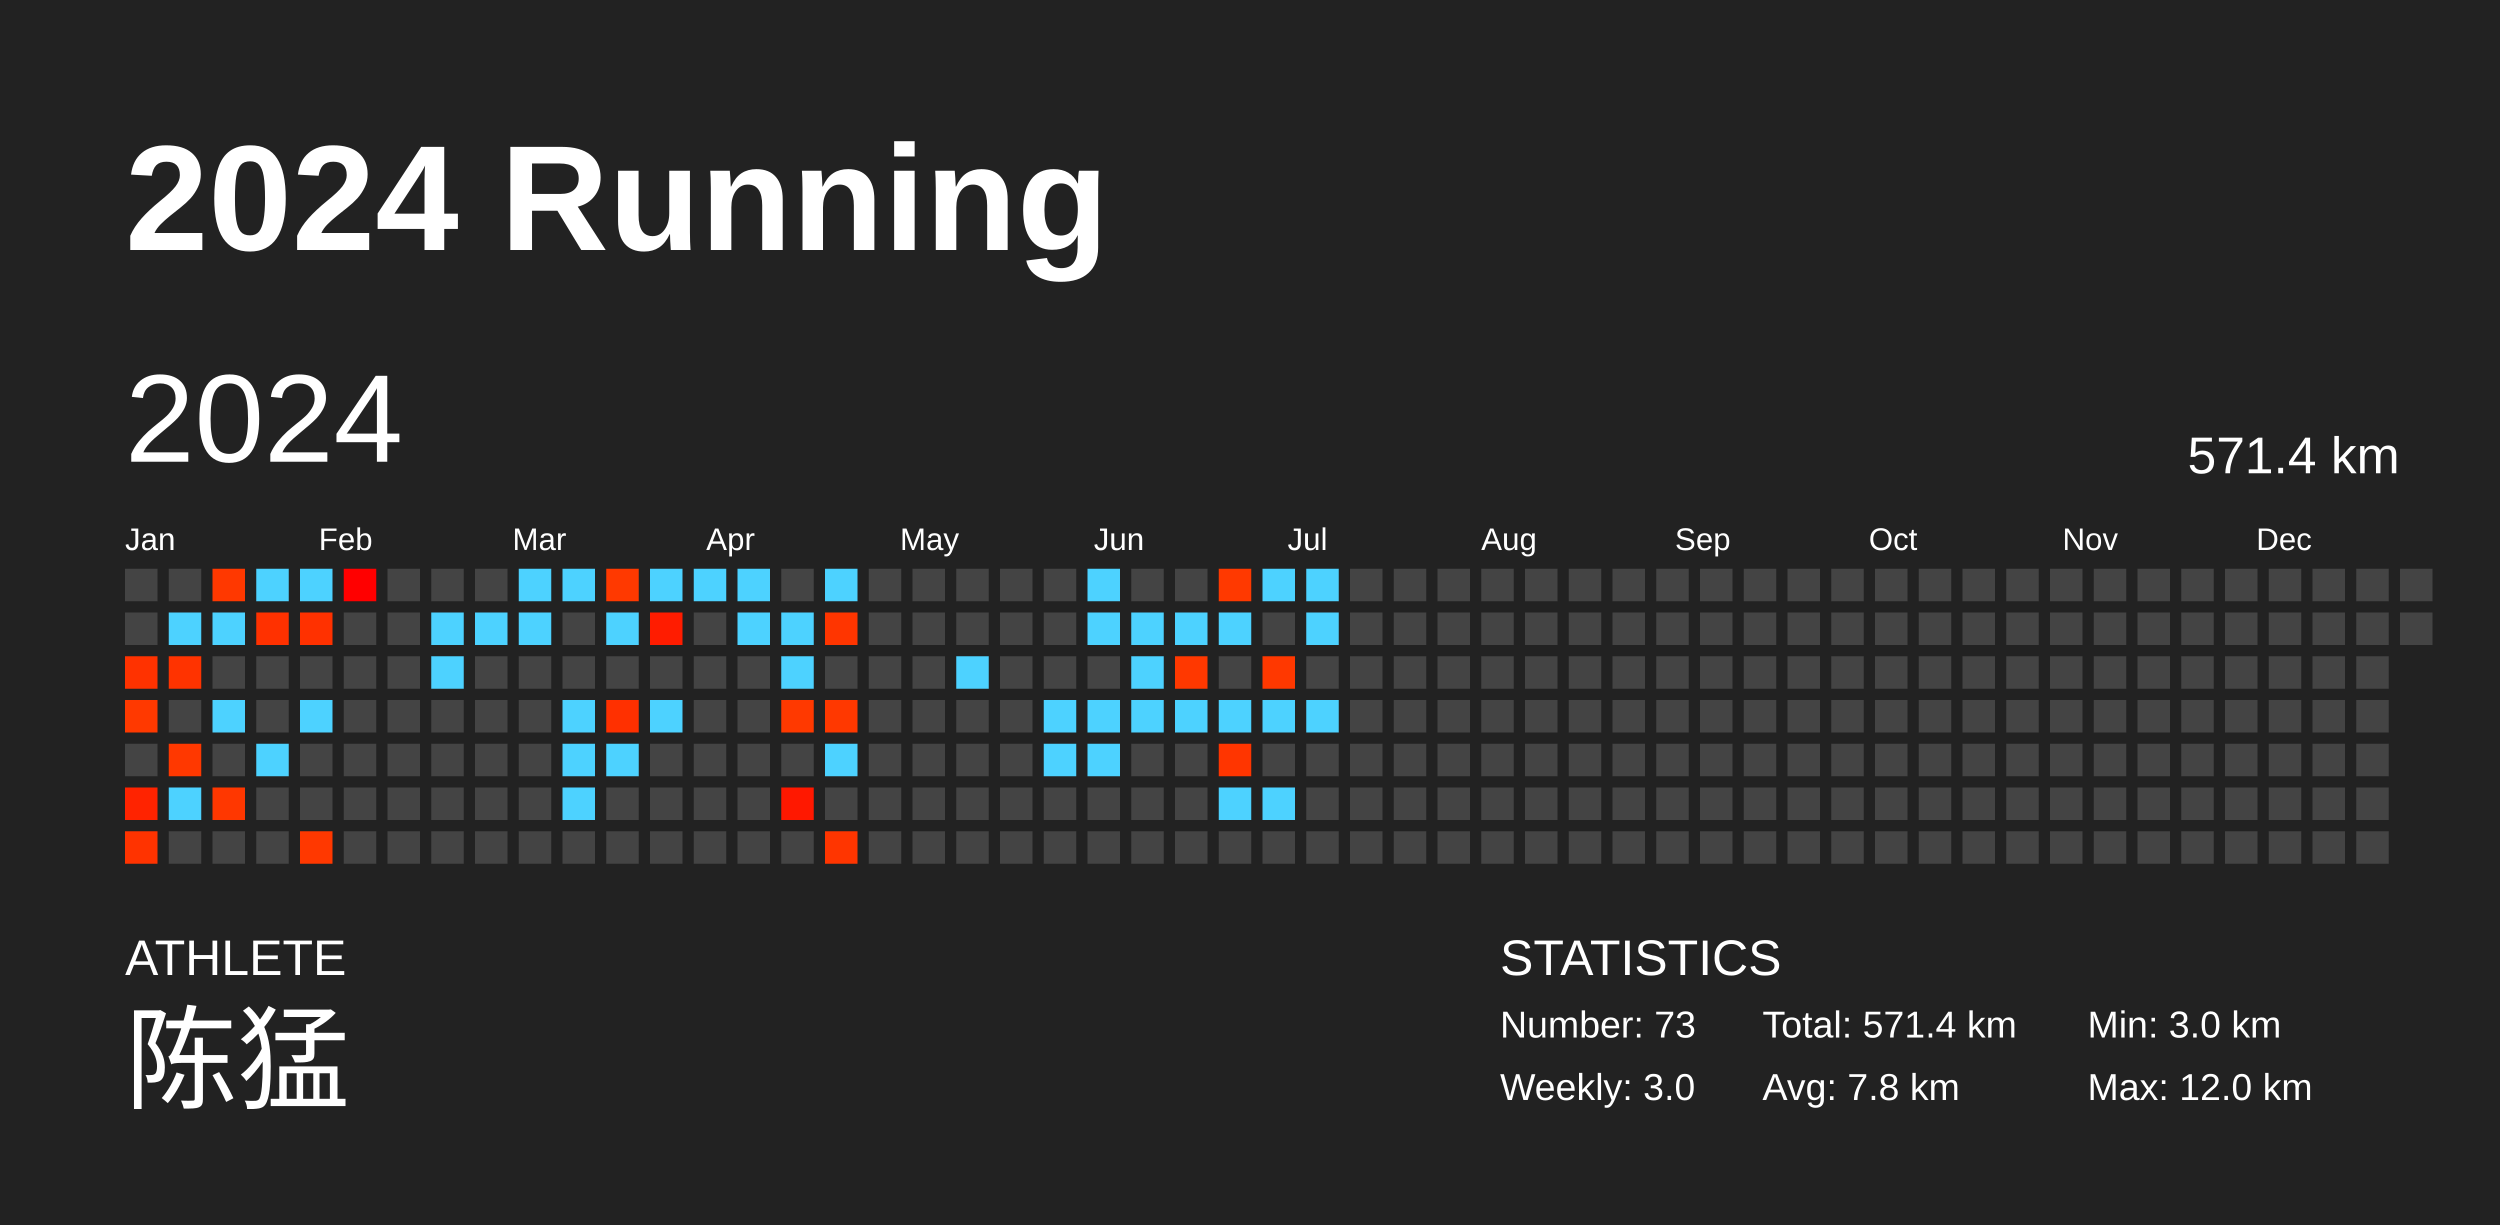
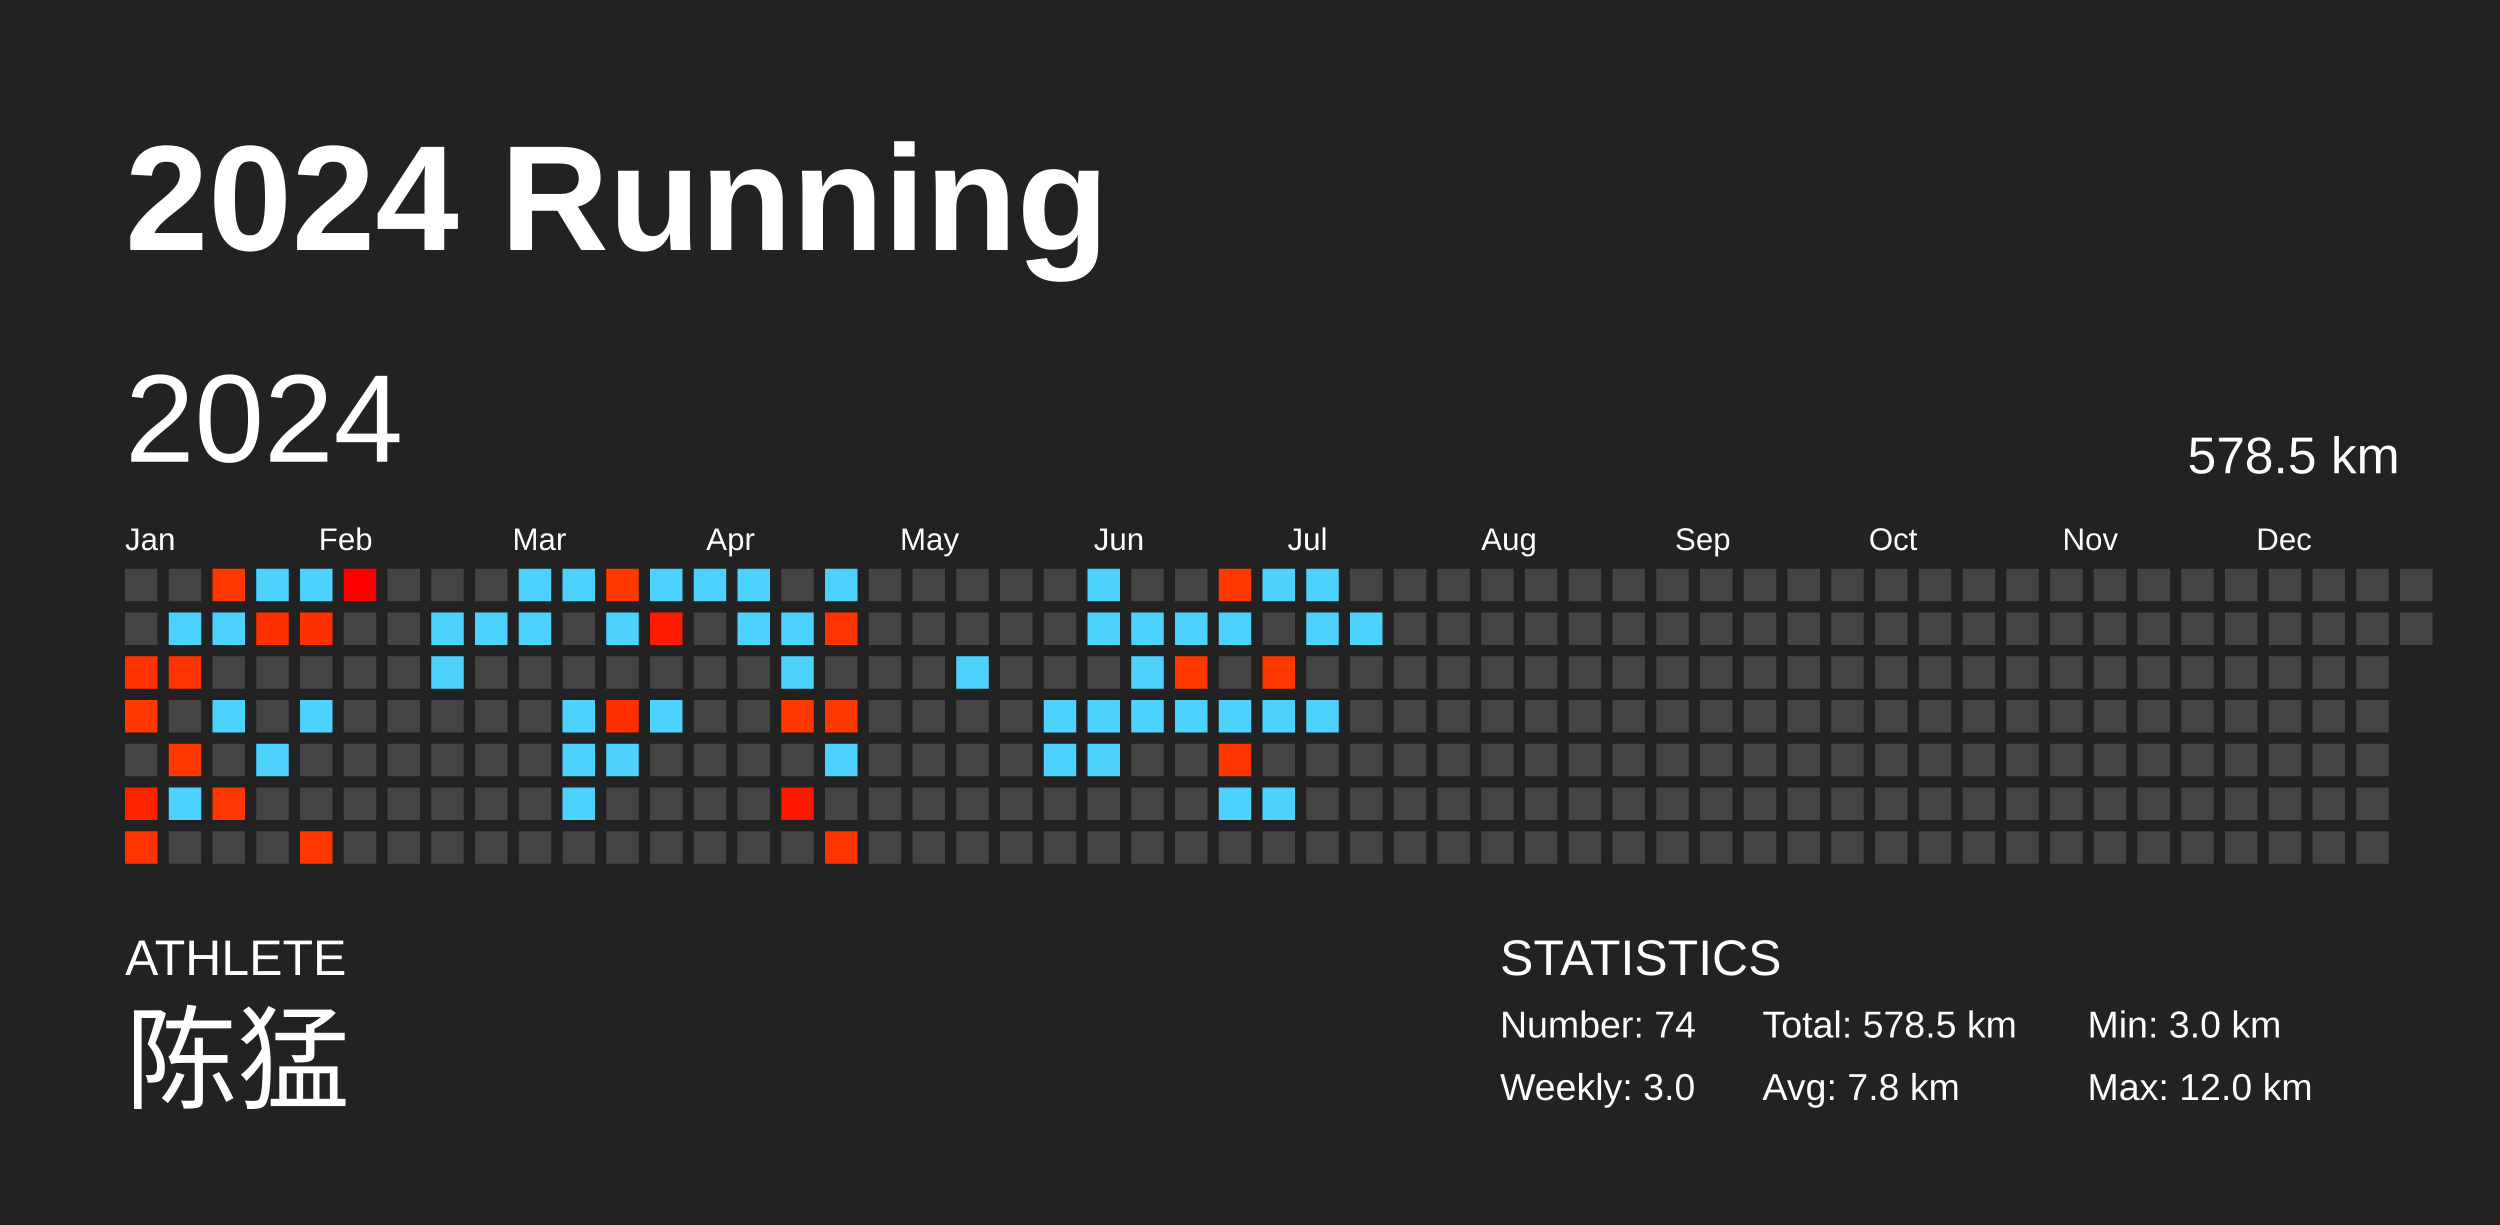
<svg xmlns="http://www.w3.org/2000/svg" baseProfile="full" height="98mm" version="1.1" viewBox="0,0,200,98" width="200mm">
  <defs />
  <rect fill="#222222" height="98" width="200" x="0" y="0" />
  <text fill="#FFFFFF" style="font-size:12px; font-family:Arial; font-weight:bold;" x="10" y="20">2024 Running</text>
  <text fill="#FFFFFF" style="font-size:4px; font-family:Arial" x="10" y="78">ATHLETE</text>
  <text fill="#FFFFFF" style="font-size:9px; font-family:Arial" x="10" y="88">陈猛</text>
  <text fill="#FFFFFF" style="font-size:4px; font-family:Arial" x="120" y="78">STATISTICS</text>
-   <text fill="#FFFFFF" style="font-size:3px; font-family:Arial" x="120" y="83">Number: 73</text>
+   <text fill="#FFFFFF" style="font-size:3px; font-family:Arial" x="120" y="83">Number: 74</text>
  <text fill="#FFFFFF" style="font-size:3px; font-family:Arial" x="120" y="88">Weekly: 3.0</text>
-   <text fill="#FFFFFF" style="font-size:3px; font-family:Arial" x="141" y="83">Total: 571.4 km</text>
+   <text fill="#FFFFFF" style="font-size:3px; font-family:Arial" x="141" y="83">Total: 578.5 km</text>
  <text fill="#FFFFFF" style="font-size:3px; font-family:Arial" x="141" y="88">Avg: 7.8 km</text>
  <text fill="#FFFFFF" style="font-size:3px; font-family:Arial" x="167" y="83">Min: 3.0 km</text>
  <text fill="#FFFFFF" style="font-size:3px; font-family:Arial" x="167" y="88">Max: 12.0 km</text>
  <text dominant-baseline="hanging" fill="#FFFFFF" style="font-size:10.0px; font-family:Arial;" x="10" y="30">2024</text>
-   <text dominant-baseline="hanging" fill="#FFFFFF" style="font-size:4.125px; font-family:Arial;" x="175" y="35">571.4 km</text>
+   <text dominant-baseline="hanging" fill="#FFFFFF" style="font-size:4.125px; font-family:Arial;" x="175" y="35">578.5 km</text>
  <text fill="#FFFFFF" style="font-size:2.5px; font-family:Arial" x="10.0" y="44">Jan</text>
  <text fill="#FFFFFF" style="font-size:2.5px; font-family:Arial" x="25.5" y="44">Feb</text>
  <text fill="#FFFFFF" style="font-size:2.5px; font-family:Arial" x="41.0" y="44">Mar</text>
  <text fill="#FFFFFF" style="font-size:2.5px; font-family:Arial" x="56.5" y="44">Apr</text>
  <text fill="#FFFFFF" style="font-size:2.5px; font-family:Arial" x="72.0" y="44">May</text>
  <text fill="#FFFFFF" style="font-size:2.5px; font-family:Arial" x="87.5" y="44">Jun</text>
  <text fill="#FFFFFF" style="font-size:2.5px; font-family:Arial" x="103.0" y="44">Jul</text>
  <text fill="#FFFFFF" style="font-size:2.5px; font-family:Arial" x="118.5" y="44">Aug</text>
  <text fill="#FFFFFF" style="font-size:2.5px; font-family:Arial" x="134.0" y="44">Sep</text>
  <text fill="#FFFFFF" style="font-size:2.5px; font-family:Arial" x="149.5" y="44">Oct</text>
  <text fill="#FFFFFF" style="font-size:2.5px; font-family:Arial" x="165.0" y="44">Nov</text>
  <text fill="#FFFFFF" style="font-size:2.5px; font-family:Arial" x="180.5" y="44">Dec</text>
  <rect fill="#444444" height="2.6" width="2.6" x="10.0" y="45.5" />
  <rect fill="#444444" height="2.6" width="2.6" x="10.0" y="49.0" />
  <rect fill="#ff3200" height="2.6" width="2.6" x="10.0" y="52.5" />
  <rect fill="#ff3900" height="2.6" width="2.6" x="10.0" y="56.0" />
  <rect fill="#444444" height="2.6" width="2.6" x="10.0" y="59.5" />
  <rect fill="#ff2300" height="2.6" width="2.6" x="10.0" y="63.0" />
  <rect fill="#ff3300" height="2.6" width="2.6" x="10.0" y="66.5" />
  <rect fill="#444444" height="2.6" width="2.6" x="13.5" y="45.5" />
  <rect fill="#4dd2ff" height="2.6" width="2.6" x="13.5" y="49.0" />
  <rect fill="#ff3300" height="2.6" width="2.6" x="13.5" y="52.5" />
  <rect fill="#444444" height="2.6" width="2.6" x="13.5" y="56.0" />
  <rect fill="#ff3800" height="2.6" width="2.6" x="13.5" y="59.5" />
  <rect fill="#4dd2ff" height="2.6" width="2.6" x="13.5" y="63.0" />
  <rect fill="#444444" height="2.6" width="2.6" x="13.5" y="66.5" />
  <rect fill="#ff3800" height="2.6" width="2.6" x="17.0" y="45.5" />
  <rect fill="#4dd2ff" height="2.6" width="2.6" x="17.0" y="49.0" />
  <rect fill="#444444" height="2.6" width="2.6" x="17.0" y="52.5" />
  <rect fill="#4dd2ff" height="2.6" width="2.6" x="17.0" y="56.0" />
  <rect fill="#444444" height="2.6" width="2.6" x="17.0" y="59.5" />
  <rect fill="#ff3700" height="2.6" width="2.6" x="17.0" y="63.0" />
  <rect fill="#444444" height="2.6" width="2.6" x="17.0" y="66.5" />
  <rect fill="#4dd2ff" height="2.6" width="2.6" x="20.5" y="45.5" />
  <rect fill="#ff3100" height="2.6" width="2.6" x="20.5" y="49.0" />
  <rect fill="#444444" height="2.6" width="2.6" x="20.5" y="52.5" />
  <rect fill="#444444" height="2.6" width="2.6" x="20.5" y="56.0" />
  <rect fill="#4dd2ff" height="2.6" width="2.6" x="20.5" y="59.5" />
  <rect fill="#444444" height="2.6" width="2.6" x="20.5" y="63.0" />
  <rect fill="#444444" height="2.6" width="2.6" x="20.5" y="66.5" />
  <rect fill="#4dd2ff" height="2.6" width="2.6" x="24.0" y="45.5" />
  <rect fill="#ff3100" height="2.6" width="2.6" x="24.0" y="49.0" />
  <rect fill="#444444" height="2.6" width="2.6" x="24.0" y="52.5" />
  <rect fill="#4dd2ff" height="2.6" width="2.6" x="24.0" y="56.0" />
  <rect fill="#444444" height="2.6" width="2.6" x="24.0" y="59.5" />
  <rect fill="#444444" height="2.6" width="2.6" x="24.0" y="63.0" />
  <rect fill="#ff3800" height="2.6" width="2.6" x="24.0" y="66.5" />
  <rect fill="#ff0000" height="2.6" width="2.6" x="27.5" y="45.5" />
  <rect fill="#444444" height="2.6" width="2.6" x="27.5" y="49.0" />
  <rect fill="#444444" height="2.6" width="2.6" x="27.5" y="52.5" />
  <rect fill="#444444" height="2.6" width="2.6" x="27.5" y="56.0" />
  <rect fill="#444444" height="2.6" width="2.6" x="27.5" y="59.5" />
  <rect fill="#444444" height="2.6" width="2.6" x="27.5" y="63.0" />
  <rect fill="#444444" height="2.6" width="2.6" x="27.5" y="66.5" />
  <rect fill="#444444" height="2.6" width="2.6" x="31.0" y="45.5" />
  <rect fill="#444444" height="2.6" width="2.6" x="31.0" y="49.0" />
  <rect fill="#444444" height="2.6" width="2.6" x="31.0" y="52.5" />
  <rect fill="#444444" height="2.6" width="2.6" x="31.0" y="56.0" />
  <rect fill="#444444" height="2.6" width="2.6" x="31.0" y="59.5" />
  <rect fill="#444444" height="2.6" width="2.6" x="31.0" y="63.0" />
  <rect fill="#444444" height="2.6" width="2.6" x="31.0" y="66.5" />
  <rect fill="#444444" height="2.6" width="2.6" x="34.5" y="45.5" />
  <rect fill="#4dd2ff" height="2.6" width="2.6" x="34.5" y="49.0" />
  <rect fill="#4dd2ff" height="2.6" width="2.6" x="34.5" y="52.5" />
  <rect fill="#444444" height="2.6" width="2.6" x="34.5" y="56.0" />
  <rect fill="#444444" height="2.6" width="2.6" x="34.5" y="59.5" />
  <rect fill="#444444" height="2.6" width="2.6" x="34.5" y="63.0" />
  <rect fill="#444444" height="2.6" width="2.6" x="34.5" y="66.5" />
  <rect fill="#444444" height="2.6" width="2.6" x="38.0" y="45.5" />
  <rect fill="#4dd2ff" height="2.6" width="2.6" x="38.0" y="49.0" />
  <rect fill="#444444" height="2.6" width="2.6" x="38.0" y="52.5" />
  <rect fill="#444444" height="2.6" width="2.6" x="38.0" y="56.0" />
  <rect fill="#444444" height="2.6" width="2.6" x="38.0" y="59.5" />
  <rect fill="#444444" height="2.6" width="2.6" x="38.0" y="63.0" />
  <rect fill="#444444" height="2.6" width="2.6" x="38.0" y="66.5" />
  <rect fill="#4dd2ff" height="2.6" width="2.6" x="41.5" y="45.5" />
  <rect fill="#4dd2ff" height="2.6" width="2.6" x="41.5" y="49.0" />
  <rect fill="#444444" height="2.6" width="2.6" x="41.5" y="52.5" />
  <rect fill="#444444" height="2.6" width="2.6" x="41.5" y="56.0" />
  <rect fill="#444444" height="2.6" width="2.6" x="41.5" y="59.5" />
  <rect fill="#444444" height="2.6" width="2.6" x="41.5" y="63.0" />
  <rect fill="#444444" height="2.6" width="2.6" x="41.5" y="66.5" />
  <rect fill="#4dd2ff" height="2.6" width="2.6" x="45.0" y="45.5" />
  <rect fill="#444444" height="2.6" width="2.6" x="45.0" y="49.0" />
  <rect fill="#444444" height="2.6" width="2.6" x="45.0" y="52.5" />
  <rect fill="#4dd2ff" height="2.6" width="2.6" x="45.0" y="56.0" />
  <rect fill="#4dd2ff" height="2.6" width="2.6" x="45.0" y="59.5" />
  <rect fill="#4dd2ff" height="2.6" width="2.6" x="45.0" y="63.0" />
  <rect fill="#444444" height="2.6" width="2.6" x="45.0" y="66.5" />
  <rect fill="#ff3900" height="2.6" width="2.6" x="48.5" y="45.5" />
  <rect fill="#4dd2ff" height="2.6" width="2.6" x="48.5" y="49.0" />
  <rect fill="#444444" height="2.6" width="2.6" x="48.5" y="52.5" />
  <rect fill="#ff3000" height="2.6" width="2.6" x="48.5" y="56.0" />
  <rect fill="#4dd2ff" height="2.6" width="2.6" x="48.5" y="59.5" />
  <rect fill="#444444" height="2.6" width="2.6" x="48.5" y="63.0" />
  <rect fill="#444444" height="2.6" width="2.6" x="48.5" y="66.5" />
  <rect fill="#4dd2ff" height="2.6" width="2.6" x="52.0" y="45.5" />
  <rect fill="#ff1c00" height="2.6" width="2.6" x="52.0" y="49.0" />
  <rect fill="#444444" height="2.6" width="2.6" x="52.0" y="52.5" />
  <rect fill="#4dd2ff" height="2.6" width="2.6" x="52.0" y="56.0" />
  <rect fill="#444444" height="2.6" width="2.6" x="52.0" y="59.5" />
  <rect fill="#444444" height="2.6" width="2.6" x="52.0" y="63.0" />
  <rect fill="#444444" height="2.6" width="2.6" x="52.0" y="66.5" />
  <rect fill="#4dd2ff" height="2.6" width="2.6" x="55.5" y="45.5" />
  <rect fill="#444444" height="2.6" width="2.6" x="55.5" y="49.0" />
  <rect fill="#444444" height="2.6" width="2.6" x="55.5" y="52.5" />
  <rect fill="#444444" height="2.6" width="2.6" x="55.5" y="56.0" />
  <rect fill="#444444" height="2.6" width="2.6" x="55.5" y="59.5" />
  <rect fill="#444444" height="2.6" width="2.6" x="55.5" y="63.0" />
  <rect fill="#444444" height="2.6" width="2.6" x="55.5" y="66.5" />
  <rect fill="#4dd2ff" height="2.6" width="2.6" x="59.0" y="45.5" />
  <rect fill="#4dd2ff" height="2.6" width="2.6" x="59.0" y="49.0" />
  <rect fill="#444444" height="2.6" width="2.6" x="59.0" y="52.5" />
  <rect fill="#444444" height="2.6" width="2.6" x="59.0" y="56.0" />
  <rect fill="#444444" height="2.6" width="2.6" x="59.0" y="59.5" />
  <rect fill="#444444" height="2.6" width="2.6" x="59.0" y="63.0" />
  <rect fill="#444444" height="2.6" width="2.6" x="59.0" y="66.5" />
  <rect fill="#444444" height="2.6" width="2.6" x="62.5" y="45.5" />
  <rect fill="#4dd2ff" height="2.6" width="2.6" x="62.5" y="49.0" />
  <rect fill="#4dd2ff" height="2.6" width="2.6" x="62.5" y="52.5" />
  <rect fill="#ff3900" height="2.6" width="2.6" x="62.5" y="56.0" />
  <rect fill="#444444" height="2.6" width="2.6" x="62.5" y="59.5" />
  <rect fill="#ff1800" height="2.6" width="2.6" x="62.5" y="63.0" />
  <rect fill="#444444" height="2.6" width="2.6" x="62.5" y="66.5" />
  <rect fill="#4dd2ff" height="2.6" width="2.6" x="66.0" y="45.5" />
  <rect fill="#ff3500" height="2.6" width="2.6" x="66.0" y="49.0" />
  <rect fill="#444444" height="2.6" width="2.6" x="66.0" y="52.5" />
  <rect fill="#ff3800" height="2.6" width="2.6" x="66.0" y="56.0" />
  <rect fill="#4dd2ff" height="2.6" width="2.6" x="66.0" y="59.5" />
  <rect fill="#444444" height="2.6" width="2.6" x="66.0" y="63.0" />
  <rect fill="#ff3500" height="2.6" width="2.6" x="66.0" y="66.5" />
  <rect fill="#444444" height="2.6" width="2.6" x="69.5" y="45.5" />
  <rect fill="#444444" height="2.6" width="2.6" x="69.5" y="49.0" />
  <rect fill="#444444" height="2.6" width="2.6" x="69.5" y="52.5" />
  <rect fill="#444444" height="2.6" width="2.6" x="69.5" y="56.0" />
  <rect fill="#444444" height="2.6" width="2.6" x="69.5" y="59.5" />
  <rect fill="#444444" height="2.6" width="2.6" x="69.5" y="63.0" />
  <rect fill="#444444" height="2.6" width="2.6" x="69.5" y="66.5" />
  <rect fill="#444444" height="2.6" width="2.6" x="73.0" y="45.5" />
  <rect fill="#444444" height="2.6" width="2.6" x="73.0" y="49.0" />
  <rect fill="#444444" height="2.6" width="2.6" x="73.0" y="52.5" />
  <rect fill="#444444" height="2.6" width="2.6" x="73.0" y="56.0" />
  <rect fill="#444444" height="2.6" width="2.6" x="73.0" y="59.5" />
  <rect fill="#444444" height="2.6" width="2.6" x="73.0" y="63.0" />
  <rect fill="#444444" height="2.6" width="2.6" x="73.0" y="66.5" />
  <rect fill="#444444" height="2.6" width="2.6" x="76.5" y="45.5" />
  <rect fill="#444444" height="2.6" width="2.6" x="76.5" y="49.0" />
  <rect fill="#4dd2ff" height="2.6" width="2.6" x="76.5" y="52.5" />
  <rect fill="#444444" height="2.6" width="2.6" x="76.5" y="56.0" />
  <rect fill="#444444" height="2.6" width="2.6" x="76.5" y="59.5" />
  <rect fill="#444444" height="2.6" width="2.6" x="76.5" y="63.0" />
  <rect fill="#444444" height="2.6" width="2.6" x="76.5" y="66.5" />
  <rect fill="#444444" height="2.6" width="2.6" x="80.0" y="45.5" />
  <rect fill="#444444" height="2.6" width="2.6" x="80.0" y="49.0" />
  <rect fill="#444444" height="2.6" width="2.6" x="80.0" y="52.5" />
  <rect fill="#444444" height="2.6" width="2.6" x="80.0" y="56.0" />
  <rect fill="#444444" height="2.6" width="2.6" x="80.0" y="59.5" />
  <rect fill="#444444" height="2.6" width="2.6" x="80.0" y="63.0" />
  <rect fill="#444444" height="2.6" width="2.6" x="80.0" y="66.5" />
  <rect fill="#444444" height="2.6" width="2.6" x="83.5" y="45.5" />
  <rect fill="#444444" height="2.6" width="2.6" x="83.5" y="49.0" />
  <rect fill="#444444" height="2.6" width="2.6" x="83.5" y="52.5" />
  <rect fill="#4dd2ff" height="2.6" width="2.6" x="83.5" y="56.0" />
  <rect fill="#4dd2ff" height="2.6" width="2.6" x="83.5" y="59.5" />
  <rect fill="#444444" height="2.6" width="2.6" x="83.5" y="63.0" />
  <rect fill="#444444" height="2.6" width="2.6" x="83.5" y="66.5" />
  <rect fill="#4dd2ff" height="2.6" width="2.6" x="87.0" y="45.5" />
  <rect fill="#4dd2ff" height="2.6" width="2.6" x="87.0" y="49.0" />
  <rect fill="#444444" height="2.6" width="2.6" x="87.0" y="52.5" />
  <rect fill="#4dd2ff" height="2.6" width="2.6" x="87.0" y="56.0" />
  <rect fill="#4dd2ff" height="2.6" width="2.6" x="87.0" y="59.5" />
  <rect fill="#444444" height="2.6" width="2.6" x="87.0" y="63.0" />
  <rect fill="#444444" height="2.6" width="2.6" x="87.0" y="66.5" />
  <rect fill="#444444" height="2.6" width="2.6" x="90.5" y="45.5" />
  <rect fill="#4dd2ff" height="2.6" width="2.6" x="90.5" y="49.0" />
  <rect fill="#4dd2ff" height="2.6" width="2.6" x="90.5" y="52.5" />
  <rect fill="#4dd2ff" height="2.6" width="2.6" x="90.5" y="56.0" />
  <rect fill="#444444" height="2.6" width="2.6" x="90.5" y="59.5" />
  <rect fill="#444444" height="2.6" width="2.6" x="90.5" y="63.0" />
  <rect fill="#444444" height="2.6" width="2.6" x="90.5" y="66.5" />
  <rect fill="#444444" height="2.6" width="2.6" x="94.0" y="45.5" />
  <rect fill="#4dd2ff" height="2.6" width="2.6" x="94.0" y="49.0" />
  <rect fill="#ff3800" height="2.6" width="2.6" x="94.0" y="52.5" />
  <rect fill="#4dd2ff" height="2.6" width="2.6" x="94.0" y="56.0" />
  <rect fill="#444444" height="2.6" width="2.6" x="94.0" y="59.5" />
  <rect fill="#444444" height="2.6" width="2.6" x="94.0" y="63.0" />
  <rect fill="#444444" height="2.6" width="2.6" x="94.0" y="66.5" />
  <rect fill="#ff3900" height="2.6" width="2.6" x="97.5" y="45.5" />
  <rect fill="#4dd2ff" height="2.6" width="2.6" x="97.5" y="49.0" />
  <rect fill="#444444" height="2.6" width="2.6" x="97.5" y="52.5" />
  <rect fill="#4dd2ff" height="2.6" width="2.6" x="97.5" y="56.0" />
  <rect fill="#ff3500" height="2.6" width="2.6" x="97.5" y="59.5" />
  <rect fill="#4dd2ff" height="2.6" width="2.6" x="97.5" y="63.0" />
  <rect fill="#444444" height="2.6" width="2.6" x="97.5" y="66.5" />
  <rect fill="#4dd2ff" height="2.6" width="2.6" x="101.0" y="45.5" />
  <rect fill="#444444" height="2.6" width="2.6" x="101.0" y="49.0" />
  <rect fill="#ff3800" height="2.6" width="2.6" x="101.0" y="52.5" />
  <rect fill="#4dd2ff" height="2.6" width="2.6" x="101.0" y="56.0" />
  <rect fill="#444444" height="2.6" width="2.6" x="101.0" y="59.5" />
  <rect fill="#4dd2ff" height="2.6" width="2.6" x="101.0" y="63.0" />
  <rect fill="#444444" height="2.6" width="2.6" x="101.0" y="66.5" />
  <rect fill="#4dd2ff" height="2.6" width="2.6" x="104.5" y="45.5" />
  <rect fill="#4dd2ff" height="2.6" width="2.6" x="104.5" y="49.0" />
  <rect fill="#444444" height="2.6" width="2.6" x="104.5" y="52.5" />
  <rect fill="#4dd2ff" height="2.6" width="2.6" x="104.5" y="56.0" />
  <rect fill="#444444" height="2.6" width="2.6" x="104.5" y="59.5" />
  <rect fill="#444444" height="2.6" width="2.6" x="104.5" y="63.0" />
  <rect fill="#444444" height="2.6" width="2.6" x="104.5" y="66.5" />
  <rect fill="#444444" height="2.6" width="2.6" x="108.0" y="45.5" />
-   <rect fill="#444444" height="2.6" width="2.6" x="108.0" y="49.0" />
+   <rect fill="#4dd2ff" height="2.6" width="2.6" x="108.0" y="49.0" />
  <rect fill="#444444" height="2.6" width="2.6" x="108.0" y="52.5" />
  <rect fill="#444444" height="2.6" width="2.6" x="108.0" y="56.0" />
  <rect fill="#444444" height="2.6" width="2.6" x="108.0" y="59.5" />
  <rect fill="#444444" height="2.6" width="2.6" x="108.0" y="63.0" />
  <rect fill="#444444" height="2.6" width="2.6" x="108.0" y="66.5" />
  <rect fill="#444444" height="2.6" width="2.6" x="111.5" y="45.5" />
  <rect fill="#444444" height="2.6" width="2.6" x="111.5" y="49.0" />
  <rect fill="#444444" height="2.6" width="2.6" x="111.5" y="52.5" />
  <rect fill="#444444" height="2.6" width="2.6" x="111.5" y="56.0" />
  <rect fill="#444444" height="2.6" width="2.6" x="111.5" y="59.5" />
  <rect fill="#444444" height="2.6" width="2.6" x="111.5" y="63.0" />
  <rect fill="#444444" height="2.6" width="2.6" x="111.5" y="66.5" />
  <rect fill="#444444" height="2.6" width="2.6" x="115.0" y="45.5" />
  <rect fill="#444444" height="2.6" width="2.6" x="115.0" y="49.0" />
  <rect fill="#444444" height="2.6" width="2.6" x="115.0" y="52.5" />
  <rect fill="#444444" height="2.6" width="2.6" x="115.0" y="56.0" />
  <rect fill="#444444" height="2.6" width="2.6" x="115.0" y="59.5" />
  <rect fill="#444444" height="2.6" width="2.6" x="115.0" y="63.0" />
  <rect fill="#444444" height="2.6" width="2.6" x="115.0" y="66.5" />
  <rect fill="#444444" height="2.6" width="2.6" x="118.5" y="45.5" />
  <rect fill="#444444" height="2.6" width="2.6" x="118.5" y="49.0" />
  <rect fill="#444444" height="2.6" width="2.6" x="118.5" y="52.5" />
  <rect fill="#444444" height="2.6" width="2.6" x="118.5" y="56.0" />
  <rect fill="#444444" height="2.6" width="2.6" x="118.5" y="59.5" />
  <rect fill="#444444" height="2.6" width="2.6" x="118.5" y="63.0" />
  <rect fill="#444444" height="2.6" width="2.6" x="118.5" y="66.5" />
  <rect fill="#444444" height="2.6" width="2.6" x="122.0" y="45.5" />
  <rect fill="#444444" height="2.6" width="2.6" x="122.0" y="49.0" />
  <rect fill="#444444" height="2.6" width="2.6" x="122.0" y="52.5" />
  <rect fill="#444444" height="2.6" width="2.6" x="122.0" y="56.0" />
  <rect fill="#444444" height="2.6" width="2.6" x="122.0" y="59.5" />
  <rect fill="#444444" height="2.6" width="2.6" x="122.0" y="63.0" />
  <rect fill="#444444" height="2.6" width="2.6" x="122.0" y="66.5" />
  <rect fill="#444444" height="2.6" width="2.6" x="125.5" y="45.5" />
  <rect fill="#444444" height="2.6" width="2.6" x="125.5" y="49.0" />
  <rect fill="#444444" height="2.6" width="2.6" x="125.5" y="52.5" />
  <rect fill="#444444" height="2.6" width="2.6" x="125.5" y="56.0" />
  <rect fill="#444444" height="2.6" width="2.6" x="125.5" y="59.5" />
  <rect fill="#444444" height="2.6" width="2.6" x="125.5" y="63.0" />
  <rect fill="#444444" height="2.6" width="2.6" x="125.5" y="66.5" />
  <rect fill="#444444" height="2.6" width="2.6" x="129.0" y="45.5" />
  <rect fill="#444444" height="2.6" width="2.6" x="129.0" y="49.0" />
  <rect fill="#444444" height="2.6" width="2.6" x="129.0" y="52.5" />
  <rect fill="#444444" height="2.6" width="2.6" x="129.0" y="56.0" />
  <rect fill="#444444" height="2.6" width="2.6" x="129.0" y="59.5" />
  <rect fill="#444444" height="2.6" width="2.6" x="129.0" y="63.0" />
  <rect fill="#444444" height="2.6" width="2.6" x="129.0" y="66.5" />
  <rect fill="#444444" height="2.6" width="2.6" x="132.5" y="45.5" />
  <rect fill="#444444" height="2.6" width="2.6" x="132.5" y="49.0" />
  <rect fill="#444444" height="2.6" width="2.6" x="132.5" y="52.5" />
  <rect fill="#444444" height="2.6" width="2.6" x="132.5" y="56.0" />
  <rect fill="#444444" height="2.6" width="2.6" x="132.5" y="59.5" />
  <rect fill="#444444" height="2.6" width="2.6" x="132.5" y="63.0" />
  <rect fill="#444444" height="2.6" width="2.6" x="132.5" y="66.5" />
  <rect fill="#444444" height="2.6" width="2.6" x="136.0" y="45.5" />
  <rect fill="#444444" height="2.6" width="2.6" x="136.0" y="49.0" />
  <rect fill="#444444" height="2.6" width="2.6" x="136.0" y="52.5" />
  <rect fill="#444444" height="2.6" width="2.6" x="136.0" y="56.0" />
  <rect fill="#444444" height="2.6" width="2.6" x="136.0" y="59.5" />
  <rect fill="#444444" height="2.6" width="2.6" x="136.0" y="63.0" />
  <rect fill="#444444" height="2.6" width="2.6" x="136.0" y="66.5" />
  <rect fill="#444444" height="2.6" width="2.6" x="139.5" y="45.5" />
  <rect fill="#444444" height="2.6" width="2.6" x="139.5" y="49.0" />
  <rect fill="#444444" height="2.6" width="2.6" x="139.5" y="52.5" />
  <rect fill="#444444" height="2.6" width="2.6" x="139.5" y="56.0" />
  <rect fill="#444444" height="2.6" width="2.6" x="139.5" y="59.5" />
  <rect fill="#444444" height="2.6" width="2.6" x="139.5" y="63.0" />
  <rect fill="#444444" height="2.6" width="2.6" x="139.5" y="66.5" />
  <rect fill="#444444" height="2.6" width="2.6" x="143.0" y="45.5" />
  <rect fill="#444444" height="2.6" width="2.6" x="143.0" y="49.0" />
  <rect fill="#444444" height="2.6" width="2.6" x="143.0" y="52.5" />
  <rect fill="#444444" height="2.6" width="2.6" x="143.0" y="56.0" />
  <rect fill="#444444" height="2.6" width="2.6" x="143.0" y="59.5" />
  <rect fill="#444444" height="2.6" width="2.6" x="143.0" y="63.0" />
  <rect fill="#444444" height="2.6" width="2.6" x="143.0" y="66.5" />
  <rect fill="#444444" height="2.6" width="2.6" x="146.5" y="45.5" />
  <rect fill="#444444" height="2.6" width="2.6" x="146.5" y="49.0" />
  <rect fill="#444444" height="2.6" width="2.6" x="146.5" y="52.5" />
  <rect fill="#444444" height="2.6" width="2.6" x="146.5" y="56.0" />
  <rect fill="#444444" height="2.6" width="2.6" x="146.5" y="59.5" />
  <rect fill="#444444" height="2.6" width="2.6" x="146.5" y="63.0" />
  <rect fill="#444444" height="2.6" width="2.6" x="146.5" y="66.5" />
  <rect fill="#444444" height="2.6" width="2.6" x="150.0" y="45.5" />
  <rect fill="#444444" height="2.6" width="2.6" x="150.0" y="49.0" />
  <rect fill="#444444" height="2.6" width="2.6" x="150.0" y="52.5" />
  <rect fill="#444444" height="2.6" width="2.6" x="150.0" y="56.0" />
  <rect fill="#444444" height="2.6" width="2.6" x="150.0" y="59.5" />
  <rect fill="#444444" height="2.6" width="2.6" x="150.0" y="63.0" />
  <rect fill="#444444" height="2.6" width="2.6" x="150.0" y="66.5" />
  <rect fill="#444444" height="2.6" width="2.6" x="153.5" y="45.5" />
  <rect fill="#444444" height="2.6" width="2.6" x="153.5" y="49.0" />
  <rect fill="#444444" height="2.6" width="2.6" x="153.5" y="52.5" />
  <rect fill="#444444" height="2.6" width="2.6" x="153.5" y="56.0" />
  <rect fill="#444444" height="2.6" width="2.6" x="153.5" y="59.5" />
  <rect fill="#444444" height="2.6" width="2.6" x="153.5" y="63.0" />
  <rect fill="#444444" height="2.6" width="2.6" x="153.5" y="66.5" />
  <rect fill="#444444" height="2.6" width="2.6" x="157.0" y="45.5" />
  <rect fill="#444444" height="2.6" width="2.6" x="157.0" y="49.0" />
  <rect fill="#444444" height="2.6" width="2.6" x="157.0" y="52.5" />
  <rect fill="#444444" height="2.6" width="2.6" x="157.0" y="56.0" />
  <rect fill="#444444" height="2.6" width="2.6" x="157.0" y="59.5" />
  <rect fill="#444444" height="2.6" width="2.6" x="157.0" y="63.0" />
  <rect fill="#444444" height="2.6" width="2.6" x="157.0" y="66.5" />
  <rect fill="#444444" height="2.6" width="2.6" x="160.5" y="45.5" />
  <rect fill="#444444" height="2.6" width="2.6" x="160.5" y="49.0" />
  <rect fill="#444444" height="2.6" width="2.6" x="160.5" y="52.5" />
  <rect fill="#444444" height="2.6" width="2.6" x="160.5" y="56.0" />
  <rect fill="#444444" height="2.6" width="2.6" x="160.5" y="59.5" />
  <rect fill="#444444" height="2.6" width="2.6" x="160.5" y="63.0" />
  <rect fill="#444444" height="2.6" width="2.6" x="160.5" y="66.5" />
  <rect fill="#444444" height="2.6" width="2.6" x="164.0" y="45.5" />
  <rect fill="#444444" height="2.6" width="2.6" x="164.0" y="49.0" />
  <rect fill="#444444" height="2.6" width="2.6" x="164.0" y="52.5" />
  <rect fill="#444444" height="2.6" width="2.6" x="164.0" y="56.0" />
  <rect fill="#444444" height="2.6" width="2.6" x="164.0" y="59.5" />
  <rect fill="#444444" height="2.6" width="2.6" x="164.0" y="63.0" />
  <rect fill="#444444" height="2.6" width="2.6" x="164.0" y="66.5" />
  <rect fill="#444444" height="2.6" width="2.6" x="167.5" y="45.5" />
  <rect fill="#444444" height="2.6" width="2.6" x="167.5" y="49.0" />
  <rect fill="#444444" height="2.6" width="2.6" x="167.5" y="52.5" />
  <rect fill="#444444" height="2.6" width="2.6" x="167.5" y="56.0" />
  <rect fill="#444444" height="2.6" width="2.6" x="167.5" y="59.5" />
  <rect fill="#444444" height="2.6" width="2.6" x="167.5" y="63.0" />
  <rect fill="#444444" height="2.6" width="2.6" x="167.5" y="66.5" />
  <rect fill="#444444" height="2.6" width="2.6" x="171.0" y="45.5" />
  <rect fill="#444444" height="2.6" width="2.6" x="171.0" y="49.0" />
  <rect fill="#444444" height="2.6" width="2.6" x="171.0" y="52.5" />
  <rect fill="#444444" height="2.6" width="2.6" x="171.0" y="56.0" />
  <rect fill="#444444" height="2.6" width="2.6" x="171.0" y="59.5" />
  <rect fill="#444444" height="2.6" width="2.6" x="171.0" y="63.0" />
  <rect fill="#444444" height="2.6" width="2.6" x="171.0" y="66.5" />
  <rect fill="#444444" height="2.6" width="2.6" x="174.5" y="45.5" />
  <rect fill="#444444" height="2.6" width="2.6" x="174.5" y="49.0" />
  <rect fill="#444444" height="2.6" width="2.6" x="174.5" y="52.5" />
  <rect fill="#444444" height="2.6" width="2.6" x="174.5" y="56.0" />
  <rect fill="#444444" height="2.6" width="2.6" x="174.5" y="59.5" />
  <rect fill="#444444" height="2.6" width="2.6" x="174.5" y="63.0" />
  <rect fill="#444444" height="2.6" width="2.6" x="174.5" y="66.5" />
  <rect fill="#444444" height="2.6" width="2.6" x="178.0" y="45.5" />
  <rect fill="#444444" height="2.6" width="2.6" x="178.0" y="49.0" />
  <rect fill="#444444" height="2.6" width="2.6" x="178.0" y="52.5" />
  <rect fill="#444444" height="2.6" width="2.6" x="178.0" y="56.0" />
  <rect fill="#444444" height="2.6" width="2.6" x="178.0" y="59.5" />
  <rect fill="#444444" height="2.6" width="2.6" x="178.0" y="63.0" />
  <rect fill="#444444" height="2.6" width="2.6" x="178.0" y="66.5" />
  <rect fill="#444444" height="2.6" width="2.6" x="181.5" y="45.5" />
  <rect fill="#444444" height="2.6" width="2.6" x="181.5" y="49.0" />
  <rect fill="#444444" height="2.6" width="2.6" x="181.5" y="52.5" />
  <rect fill="#444444" height="2.6" width="2.6" x="181.5" y="56.0" />
  <rect fill="#444444" height="2.6" width="2.6" x="181.5" y="59.5" />
  <rect fill="#444444" height="2.6" width="2.6" x="181.5" y="63.0" />
  <rect fill="#444444" height="2.6" width="2.6" x="181.5" y="66.5" />
  <rect fill="#444444" height="2.6" width="2.6" x="185.0" y="45.5" />
  <rect fill="#444444" height="2.6" width="2.6" x="185.0" y="49.0" />
  <rect fill="#444444" height="2.6" width="2.6" x="185.0" y="52.5" />
  <rect fill="#444444" height="2.6" width="2.6" x="185.0" y="56.0" />
  <rect fill="#444444" height="2.6" width="2.6" x="185.0" y="59.5" />
  <rect fill="#444444" height="2.6" width="2.6" x="185.0" y="63.0" />
  <rect fill="#444444" height="2.6" width="2.6" x="185.0" y="66.5" />
  <rect fill="#444444" height="2.6" width="2.6" x="188.5" y="45.5" />
  <rect fill="#444444" height="2.6" width="2.6" x="188.5" y="49.0" />
  <rect fill="#444444" height="2.6" width="2.6" x="188.5" y="52.5" />
  <rect fill="#444444" height="2.6" width="2.6" x="188.5" y="56.0" />
  <rect fill="#444444" height="2.6" width="2.6" x="188.5" y="59.5" />
  <rect fill="#444444" height="2.6" width="2.6" x="188.5" y="63.0" />
  <rect fill="#444444" height="2.6" width="2.6" x="188.5" y="66.5" />
  <rect fill="#444444" height="2.6" width="2.6" x="192.0" y="45.5" />
  <rect fill="#444444" height="2.6" width="2.6" x="192.0" y="49.0" />
</svg>
